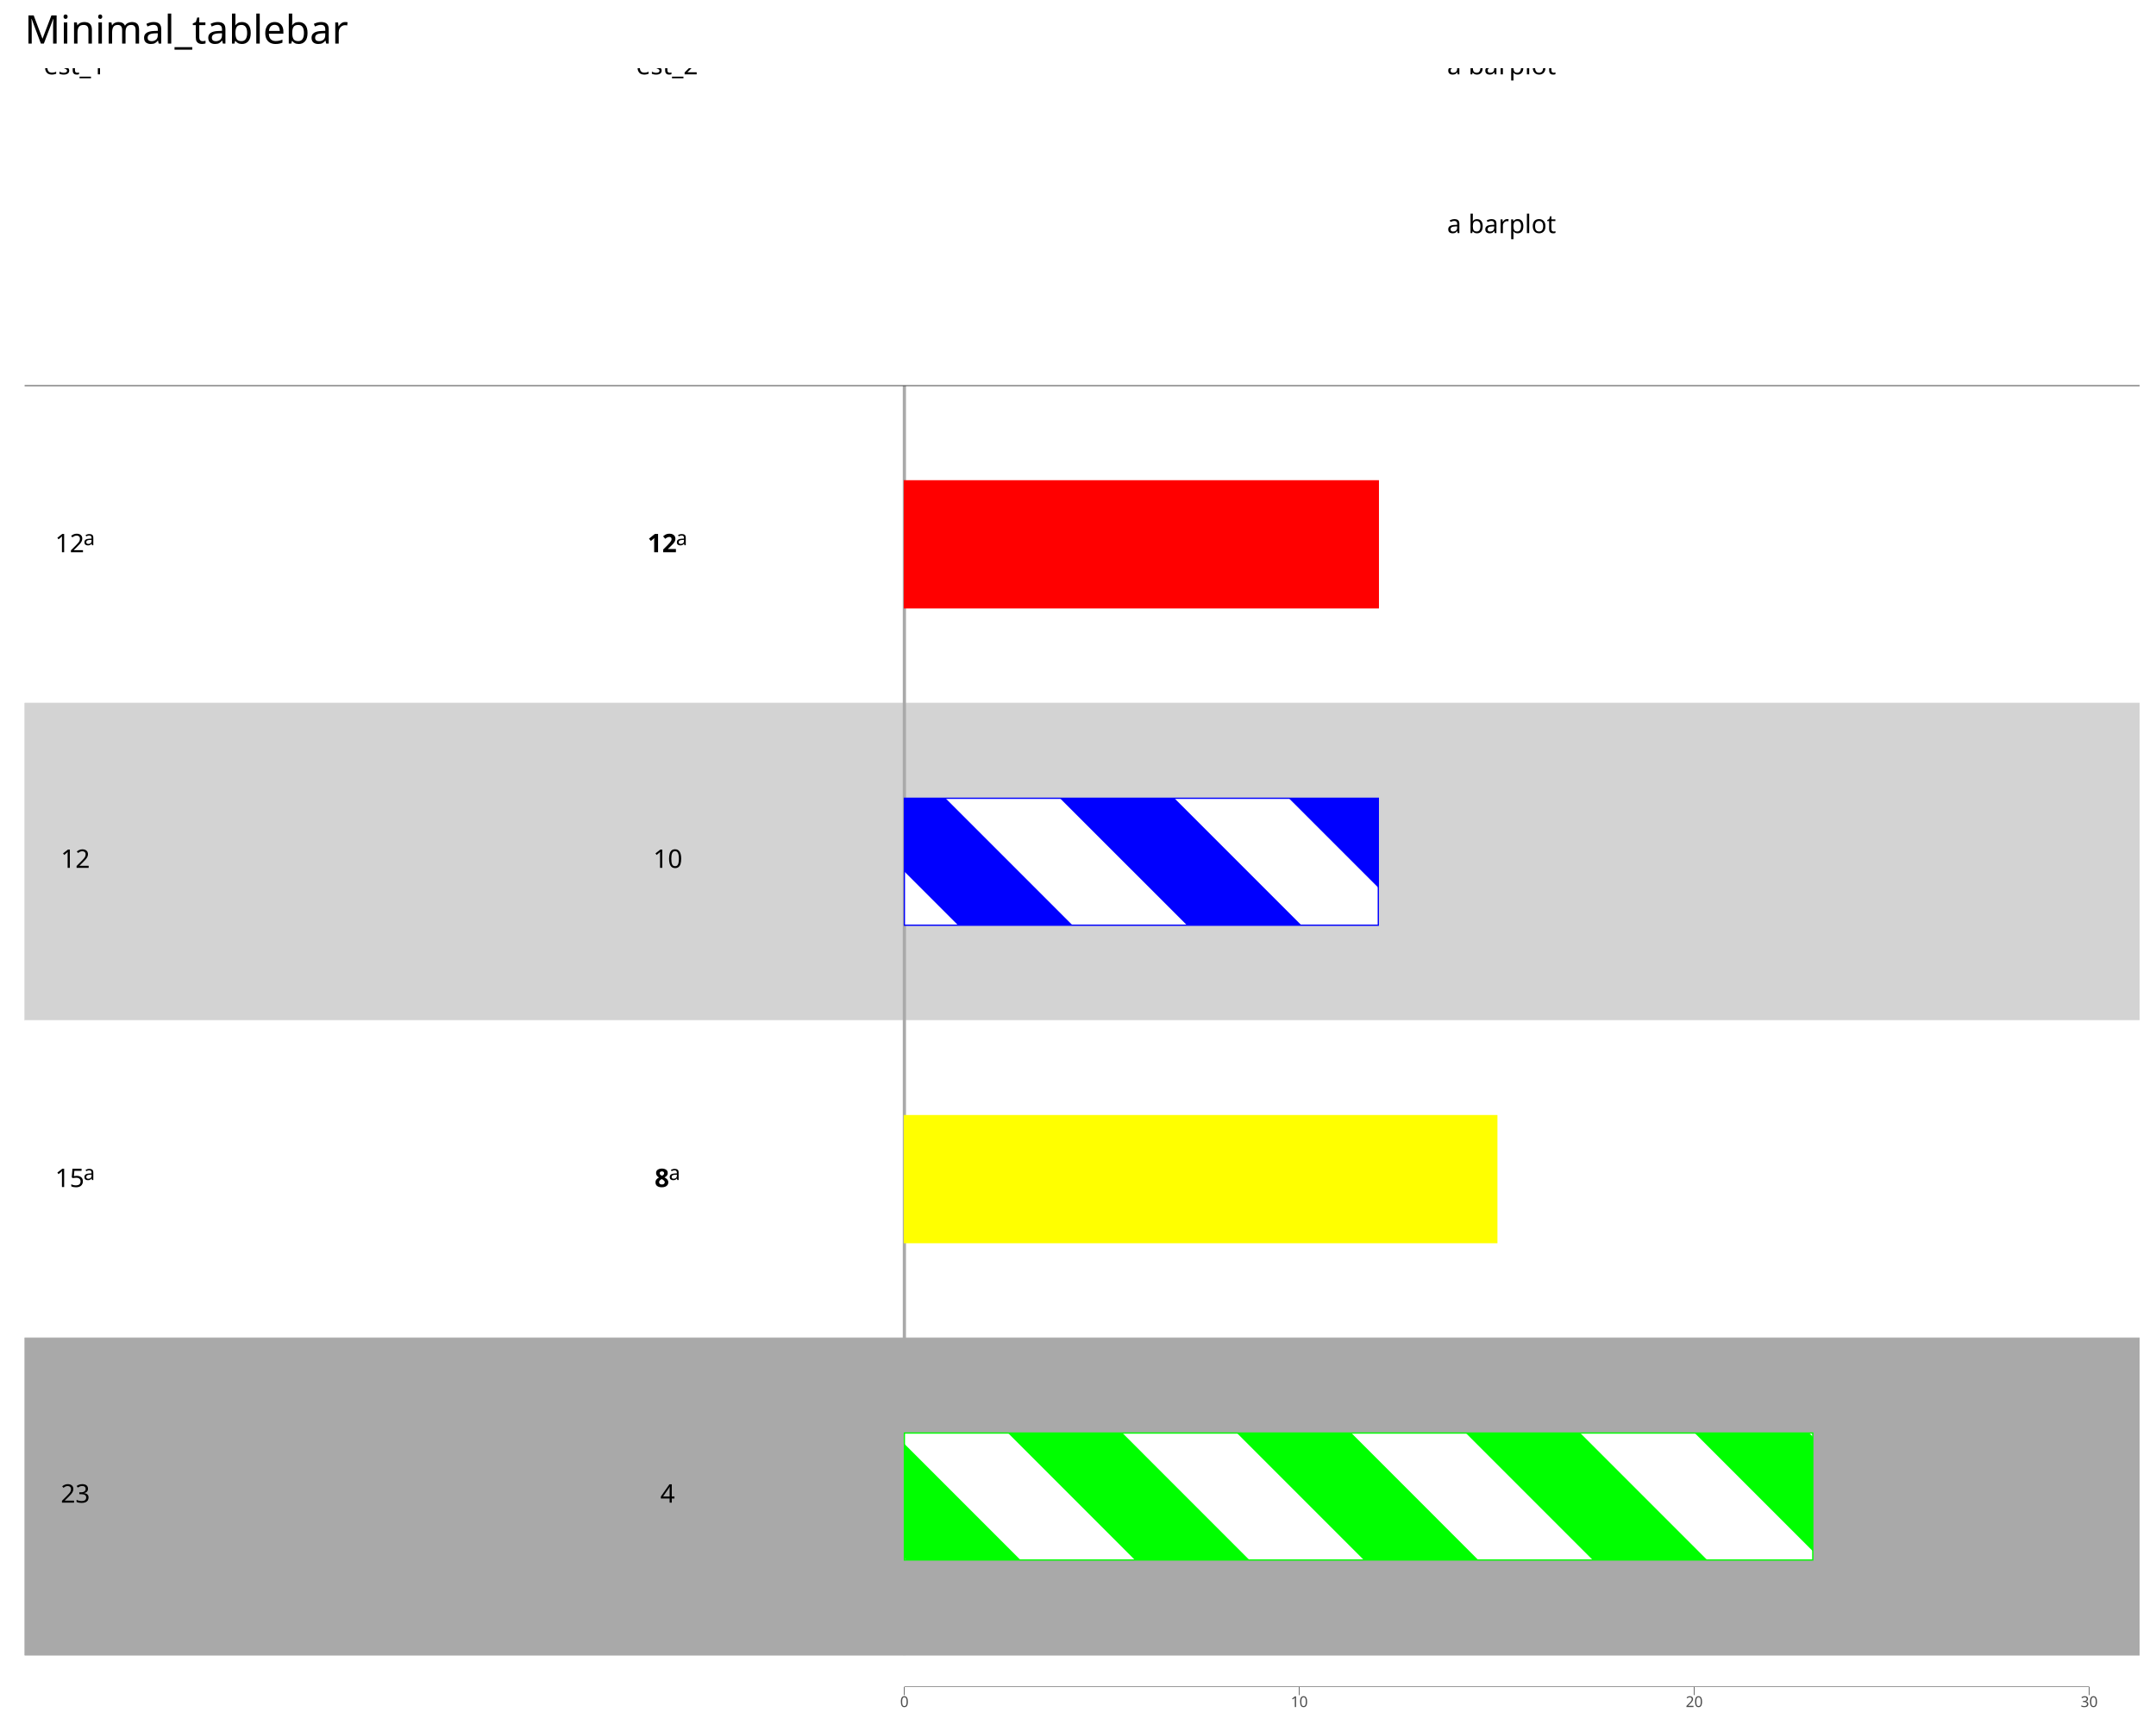
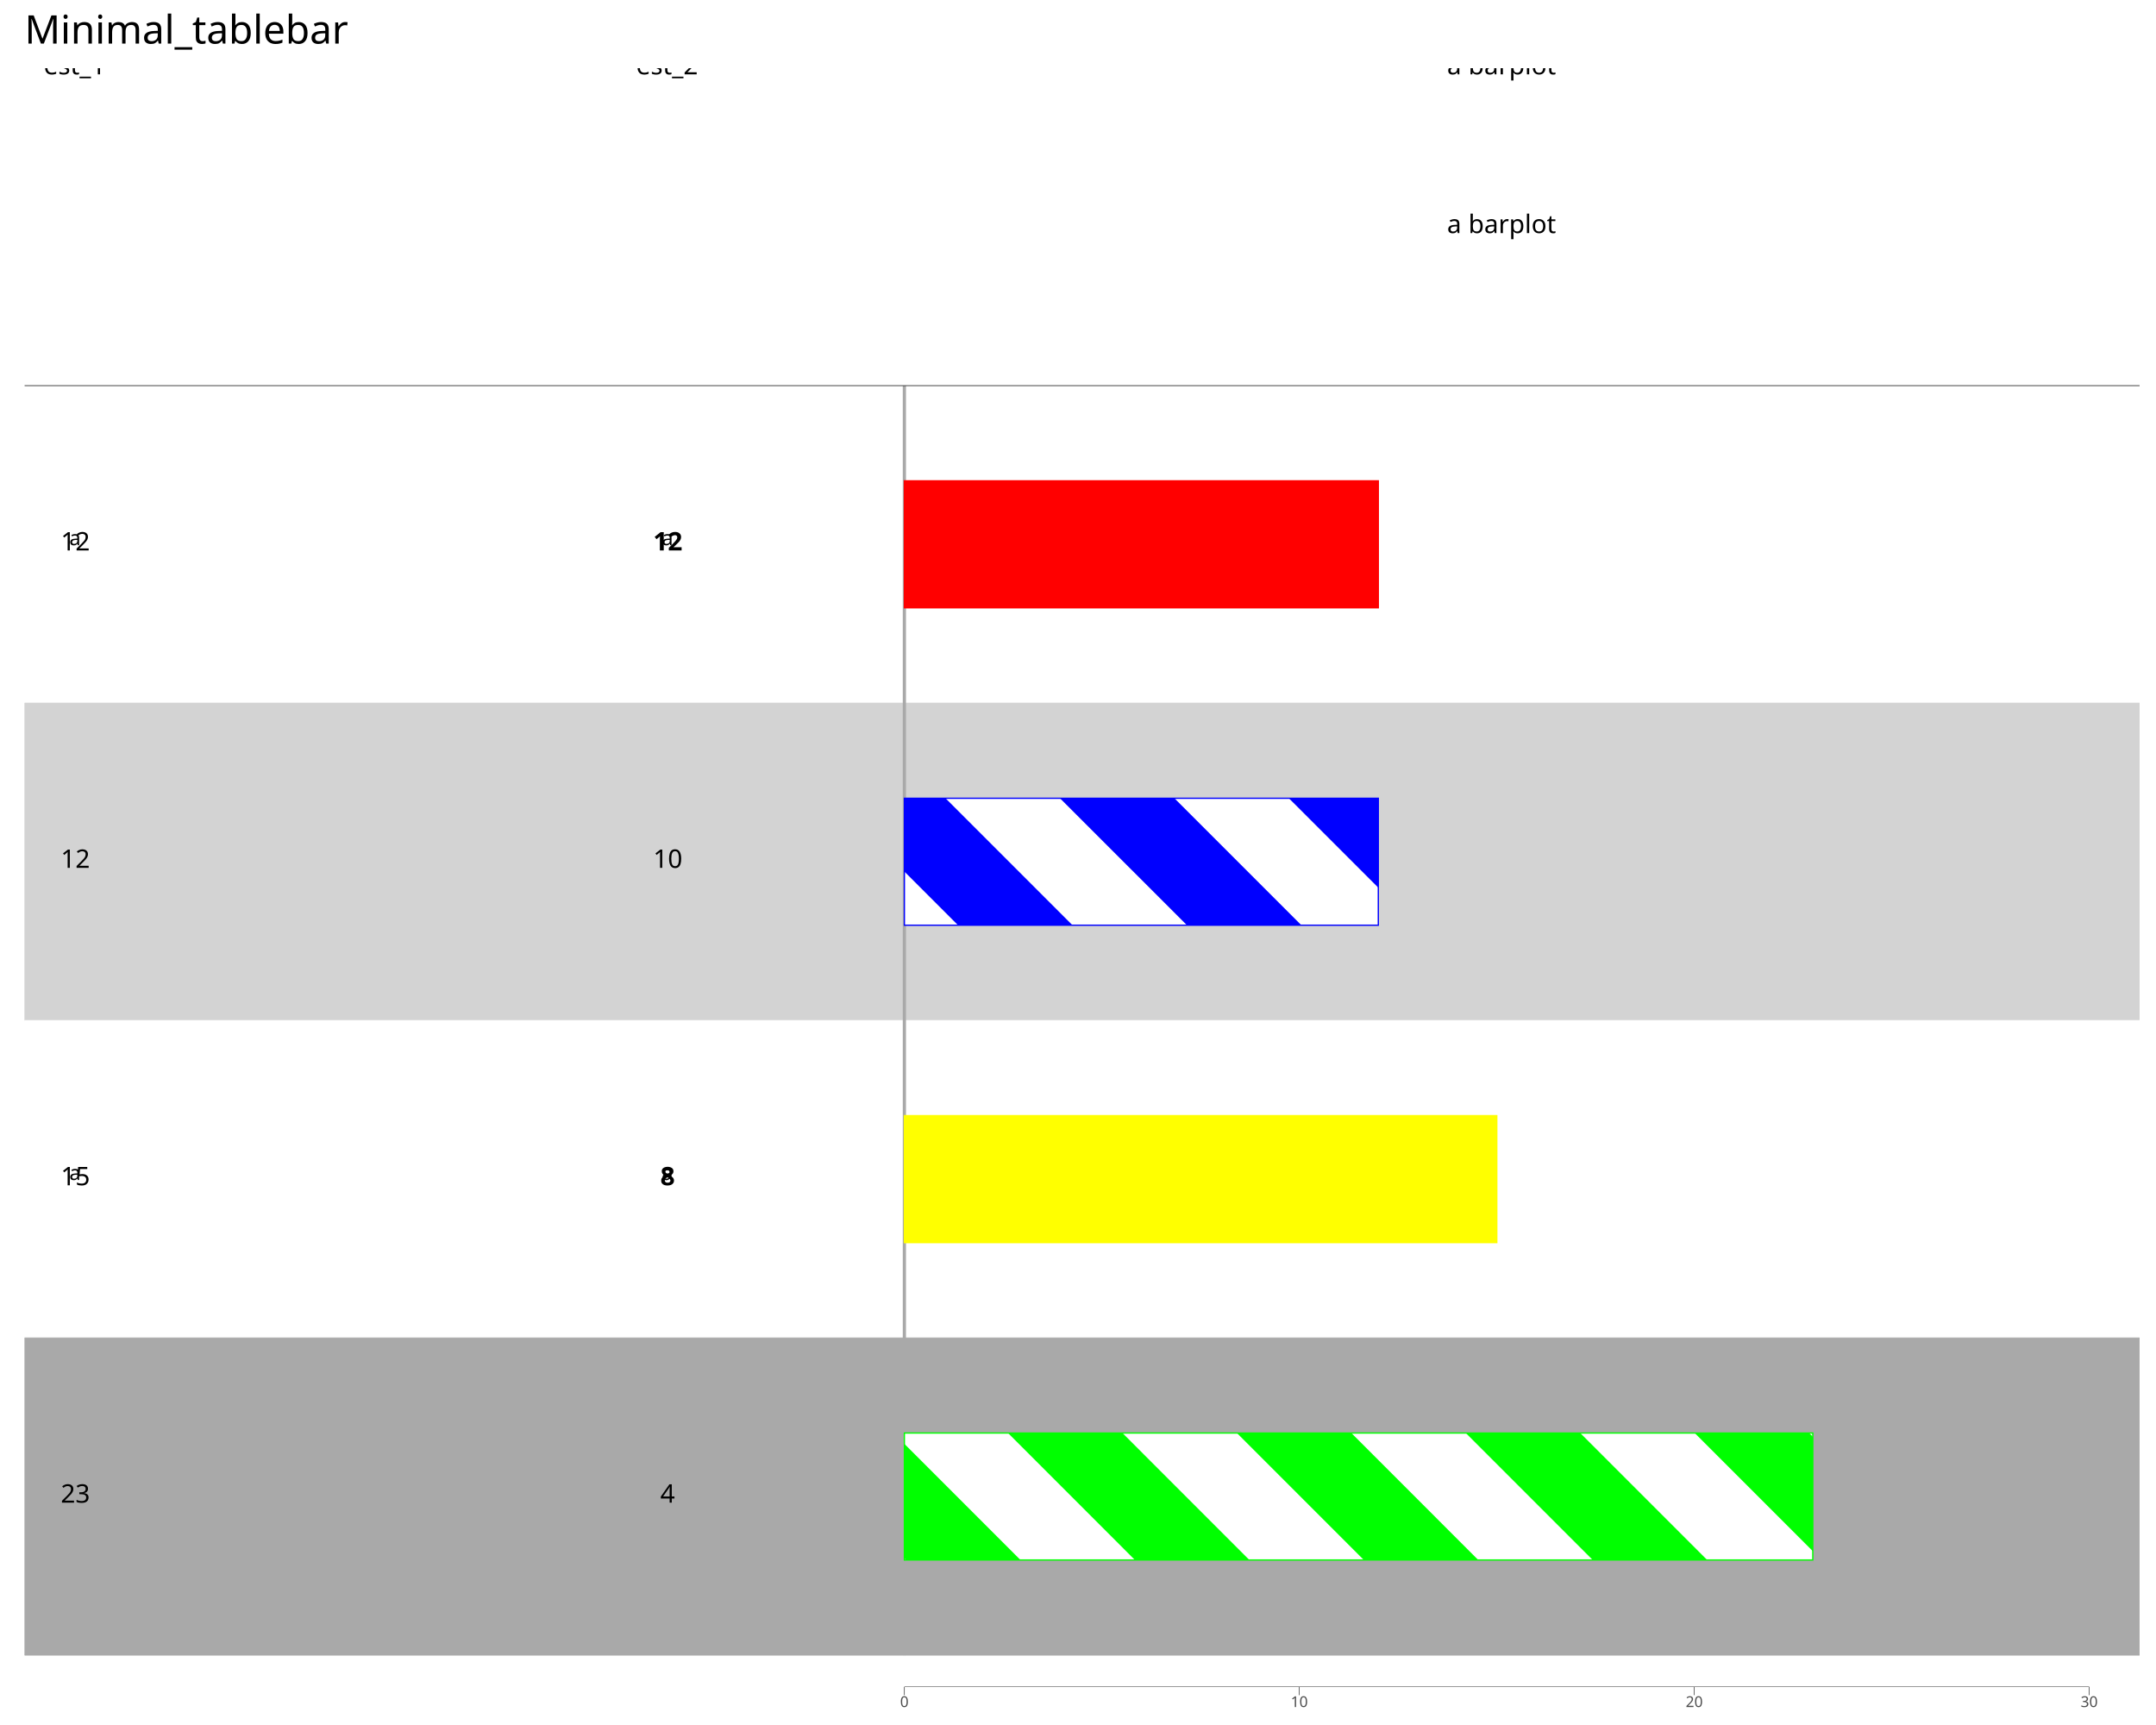
<svg xmlns="http://www.w3.org/2000/svg" class="svglite" data-engine-version="2.0" width="720.00pt" height="576.00pt" viewBox="0 0 720.00 576.00">
  <defs>
    <style type="text/css">
    .svglite line, .svglite polyline, .svglite polygon, .svglite path, .svglite rect, .svglite circle {
      fill: none;
      stroke: #000000;
      stroke-linecap: round;
      stroke-linejoin: round;
      stroke-miterlimit: 10.00;
    }
  </style>
  </defs>
  <rect width="100%" height="100%" style="stroke: none; fill: #FFFFFF;" />
  <defs>
    <clipPath id="cpMC4wMHw3MjAuMDB8MC4wMHw1NzYuMDA=">
      <rect x="0.00" y="0.00" width="720.00" height="576.00" />
    </clipPath>
  </defs>
  <g clip-path="url(#cpMC4wMHw3MjAuMDB8MC4wMHw1NzYuMDA=)">
    <rect x="0.00" y="0.00" width="720.00" height="576.00" style="stroke-width: 1.07; stroke: #FFFFFF; fill: #FFFFFF;" />
  </g>
  <defs>
    <clipPath id="cpOC4yMnw3MTQuNTJ8MjIuNzh8NTYzLjMw">
      <rect x="8.22" y="22.78" width="706.30" height="540.52" />
    </clipPath>
  </defs>
  <g clip-path="url(#cpOC4yMnw3MTQuNTJ8MjIuNzh8NTYzLjMw)">
    <rect x="8.22" y="22.78" width="706.30" height="540.52" style="stroke-width: 1.07; stroke: none; fill: #FFFFFF;" />
    <rect x="8.22" y="128.77" width="706.30" height="105.98" style="stroke-width: 0.21; stroke: #FFFFFF; stroke-linecap: butt; stroke-linejoin: miter; fill: #FFFFFF;" />
    <rect x="8.22" y="234.75" width="706.30" height="105.98" style="stroke-width: 0.21; stroke: #D3D3D3; stroke-linecap: butt; stroke-linejoin: miter; fill: #D3D3D3;" />
    <rect x="8.22" y="340.74" width="706.30" height="105.98" style="stroke-width: 0.21; stroke: #FFFFFF; stroke-linecap: butt; stroke-linejoin: miter; fill: #FFFFFF;" />
    <rect x="8.22" y="446.72" width="706.30" height="105.98" style="stroke-width: 0.21; stroke: #A9A9A9; stroke-linecap: butt; stroke-linejoin: miter; fill: #A9A9A9;" />
    <line x1="302.02" y1="552.70" x2="302.02" y2="22.78" style="stroke-width: 1.07; stroke: #A9A9A9; stroke-linecap: butt;" />
    <rect x="8.22" y="22.78" width="706.30" height="105.98" style="stroke-width: 1.07; stroke: none; stroke-linecap: butt; stroke-linejoin: miter; fill: #FFFFFF;" />
    <rect x="8.22" y="22.78" width="706.30" height="105.98" style="stroke-width: 1.07; stroke: none; stroke-linecap: butt; stroke-linejoin: miter; fill: #FFFFFF;" />
    <rect x="8.22" y="22.78" width="706.30" height="105.98" style="stroke-width: 1.07; stroke: none; stroke-linecap: butt; stroke-linejoin: miter; fill: #FFFFFF;" />
    <rect x="8.22" y="22.78" width="706.30" height="105.98" style="stroke-width: 1.07; stroke: none; stroke-linecap: butt; stroke-linejoin: miter; fill: #FFFFFF;" />
    <line x1="8.22" y1="128.77" x2="714.52" y2="128.77" style="stroke-width: 0.21; stroke-linecap: butt;" />
    <line x1="302.02" y1="563.30" x2="697.70" y2="563.30" style="stroke-width: 0.21; stroke-linecap: butt;" />
    <rect x="302.02" y="160.56" width="158.27" height="42.39" style="stroke-width: 0.43; stroke: none; stroke-linecap: square; stroke-linejoin: miter; fill: #FF0000;" />
    <rect x="302.02" y="266.55" width="158.27" height="42.39" style="stroke-width: 0.43; stroke: none; stroke-linecap: square; stroke-linejoin: miter; fill: #0000FF;" />
    <rect x="302.02" y="372.53" width="197.84" height="42.39" style="stroke-width: 0.43; stroke: none; stroke-linecap: square; stroke-linejoin: miter; fill: #FFFF00;" />
    <rect x="302.02" y="478.51" width="303.36" height="42.39" style="stroke-width: 0.43; stroke: none; stroke-linecap: square; stroke-linejoin: miter; fill: #00FF00;" />
    <polygon points="319.94,308.94 302.02,308.94 302.02,291.02 319.94,308.94 " style="stroke-width: 1.07; stroke: none; stroke-linecap: square; fill: #FFFFFF;" />
    <polygon points="396.38,308.94 358.16,308.94 315.76,266.55 353.98,266.55 396.38,308.94 " style="stroke-width: 1.07; stroke: none; stroke-linecap: square; fill: #FFFFFF;" />
    <polygon points="460.29,296.41 460.29,308.94 434.60,308.94 392.20,266.55 430.42,266.55 460.29,296.41 " style="stroke-width: 1.07; stroke: none; stroke-linecap: square; fill: #FFFFFF;" />
    <polygon points="302.58,520.91 302.02,520.91 302.02,520.34 302.58,520.91 " style="stroke-width: 1.07; stroke: none; stroke-linecap: square; fill: #FFFFFF;" />
    <polygon points="379.02,520.91 340.80,520.91 302.02,482.12 302.02,478.51 336.63,478.51 379.02,520.91 " style="stroke-width: 1.07; stroke: none; stroke-linecap: square; fill: #FFFFFF;" />
    <polygon points="455.46,520.91 417.24,520.91 374.85,478.51 413.07,478.51 455.46,520.91 " style="stroke-width: 1.07; stroke: none; stroke-linecap: square; fill: #FFFFFF;" />
    <polygon points="531.90,520.91 493.68,520.91 451.29,478.51 489.51,478.51 531.90,520.91 " style="stroke-width: 1.07; stroke: none; stroke-linecap: square; fill: #FFFFFF;" />
    <polygon points="605.38,517.94 605.38,520.91 570.13,520.91 527.73,478.51 565.95,478.51 605.38,517.94 " style="stroke-width: 1.07; stroke: none; stroke-linecap: square; fill: #FFFFFF;" />
    <polygon points="604.17,478.51 605.38,478.51 605.38,479.72 604.17,478.51 " style="stroke-width: 1.07; stroke: none; stroke-linecap: square; fill: #FFFFFF;" />
    <rect x="302.02" y="160.56" width="158.27" height="42.39" style="stroke-width: 0.43; stroke: #FF0000; stroke-linecap: square; stroke-linejoin: miter;" />
    <rect x="302.02" y="266.55" width="158.27" height="42.39" style="stroke-width: 0.43; stroke: #0000FF; stroke-linecap: square; stroke-linejoin: miter;" />
    <rect x="302.02" y="372.53" width="197.84" height="42.39" style="stroke-width: 0.43; stroke: #FFFF00; stroke-linecap: square; stroke-linejoin: miter;" />
    <rect x="302.02" y="478.51" width="303.36" height="42.39" style="stroke-width: 0.43; stroke: #00FF00; stroke-linecap: square; stroke-linejoin: miter;" />
    <text x="483.25" y="77.83" style="font-size: 8.54px; font-family: sans;" textLength="4.75px" lengthAdjust="spacingAndGlyphs">a</text>
    <text x="490.37" y="77.83" style="font-size: 8.54px; font-family: sans;" textLength="26.10px" lengthAdjust="spacingAndGlyphs">barplot</text>
    <text x="483.25" y="24.83" style="font-size: 8.54px; font-family: sans;" textLength="4.75px" lengthAdjust="spacingAndGlyphs">a</text>
    <text x="490.37" y="24.83" style="font-size: 8.54px; font-family: sans;" textLength="26.10px" lengthAdjust="spacingAndGlyphs">barplot</text>
-     <text x="216.23" y="184.40" style="font-size: 8.54px; font-weight: bold; font-family: sans;" textLength="9.50px" lengthAdjust="spacingAndGlyphs">12</text>
-     <text x="225.73" y="182.05" style="font-size: 6.83px; font-family: sans;" textLength="3.80px" lengthAdjust="spacingAndGlyphs">a</text>
+     <text x="218.13" y="183.81" style="font-size: 8.54px; font-weight: bold; font-family: sans;" textLength="9.50px" lengthAdjust="spacingAndGlyphs">12</text>
    <text x="218.13" y="289.79" style="font-size: 8.54px; font-family: sans;" textLength="9.50px" lengthAdjust="spacingAndGlyphs">10</text>
-     <text x="218.61" y="396.37" style="font-size: 8.54px; font-weight: bold; font-family: sans;" textLength="4.75px" lengthAdjust="spacingAndGlyphs">8</text>
-     <text x="223.35" y="394.02" style="font-size: 6.83px; font-family: sans;" textLength="3.80px" lengthAdjust="spacingAndGlyphs">a</text>
+     <text x="220.51" y="395.78" style="font-size: 8.54px; font-weight: bold; font-family: sans;" textLength="4.75px" lengthAdjust="spacingAndGlyphs">8</text>
    <text x="220.51" y="501.76" style="font-size: 8.54px; font-family: sans;" textLength="4.75px" lengthAdjust="spacingAndGlyphs">4</text>
+     <text x="220.98" y="182.05" style="font-size: 6.83px; font-family: sans;" textLength="3.80px" lengthAdjust="spacingAndGlyphs">a</text>
+     <text x="220.98" y="394.02" style="font-size: 6.83px; font-family: sans;" textLength="3.80px" lengthAdjust="spacingAndGlyphs">a</text>
    <text x="212.44" y="24.83" style="font-size: 8.54px; font-family: sans;" textLength="20.89px" lengthAdjust="spacingAndGlyphs">est_2</text>
-     <text x="18.39" y="184.40" style="font-size: 8.54px; font-family: sans;" textLength="9.50px" lengthAdjust="spacingAndGlyphs">12</text>
-     <text x="27.88" y="182.05" style="font-size: 6.83px; font-family: sans;" textLength="3.80px" lengthAdjust="spacingAndGlyphs">a</text>
+     <text x="20.29" y="183.81" style="font-size: 8.54px; font-family: sans;" textLength="9.50px" lengthAdjust="spacingAndGlyphs">12</text>
    <text x="20.29" y="289.79" style="font-size: 8.54px; font-family: sans;" textLength="9.50px" lengthAdjust="spacingAndGlyphs">12</text>
-     <text x="18.39" y="396.37" style="font-size: 8.54px; font-family: sans;" textLength="9.50px" lengthAdjust="spacingAndGlyphs">15</text>
-     <text x="27.88" y="394.02" style="font-size: 6.83px; font-family: sans;" textLength="3.80px" lengthAdjust="spacingAndGlyphs">a</text>
+     <text x="20.29" y="395.78" style="font-size: 8.54px; font-family: sans;" textLength="9.50px" lengthAdjust="spacingAndGlyphs">15</text>
    <text x="20.29" y="501.76" style="font-size: 8.54px; font-family: sans;" textLength="9.50px" lengthAdjust="spacingAndGlyphs">23</text>
+     <text x="23.14" y="182.05" style="font-size: 6.83px; font-family: sans;" textLength="3.80px" lengthAdjust="spacingAndGlyphs">a</text>
+     <text x="23.14" y="394.02" style="font-size: 6.83px; font-family: sans;" textLength="3.80px" lengthAdjust="spacingAndGlyphs">a</text>
    <text x="14.59" y="24.83" style="font-size: 8.54px; font-family: sans;" textLength="20.89px" lengthAdjust="spacingAndGlyphs">est_1</text>
  </g>
  <g clip-path="url(#cpMC4wMHw3MjAuMDB8MC4wMHw1NzYuMDA=)">
    <polyline points="302.02,566.04 302.02,563.30 " style="stroke-width: 0.21; stroke: #333333; stroke-linecap: butt;" />
    <polyline points="433.91,566.04 433.91,563.30 " style="stroke-width: 0.21; stroke: #333333; stroke-linecap: butt;" />
    <polyline points="565.81,566.04 565.81,563.30 " style="stroke-width: 0.21; stroke: #333333; stroke-linecap: butt;" />
    <polyline points="697.70,566.04 697.70,563.30 " style="stroke-width: 0.21; stroke: #333333; stroke-linecap: butt;" />
    <text x="302.02" y="570.00" text-anchor="middle" style="font-size: 5.00px; fill: #4D4D4D; font-family: sans;" textLength="2.78px" lengthAdjust="spacingAndGlyphs">0</text>
    <text x="433.91" y="570.00" text-anchor="middle" style="font-size: 5.00px; fill: #4D4D4D; font-family: sans;" textLength="5.56px" lengthAdjust="spacingAndGlyphs">10</text>
    <text x="565.81" y="570.00" text-anchor="middle" style="font-size: 5.00px; fill: #4D4D4D; font-family: sans;" textLength="5.56px" lengthAdjust="spacingAndGlyphs">20</text>
    <text x="697.70" y="570.00" text-anchor="middle" style="font-size: 5.00px; fill: #4D4D4D; font-family: sans;" textLength="5.56px" lengthAdjust="spacingAndGlyphs">30</text>
    <text x="8.22" y="14.56" style="font-size: 13.20px; font-family: sans;" textLength="100.52px" lengthAdjust="spacingAndGlyphs">Minimal_tablebar</text>
  </g>
</svg>
